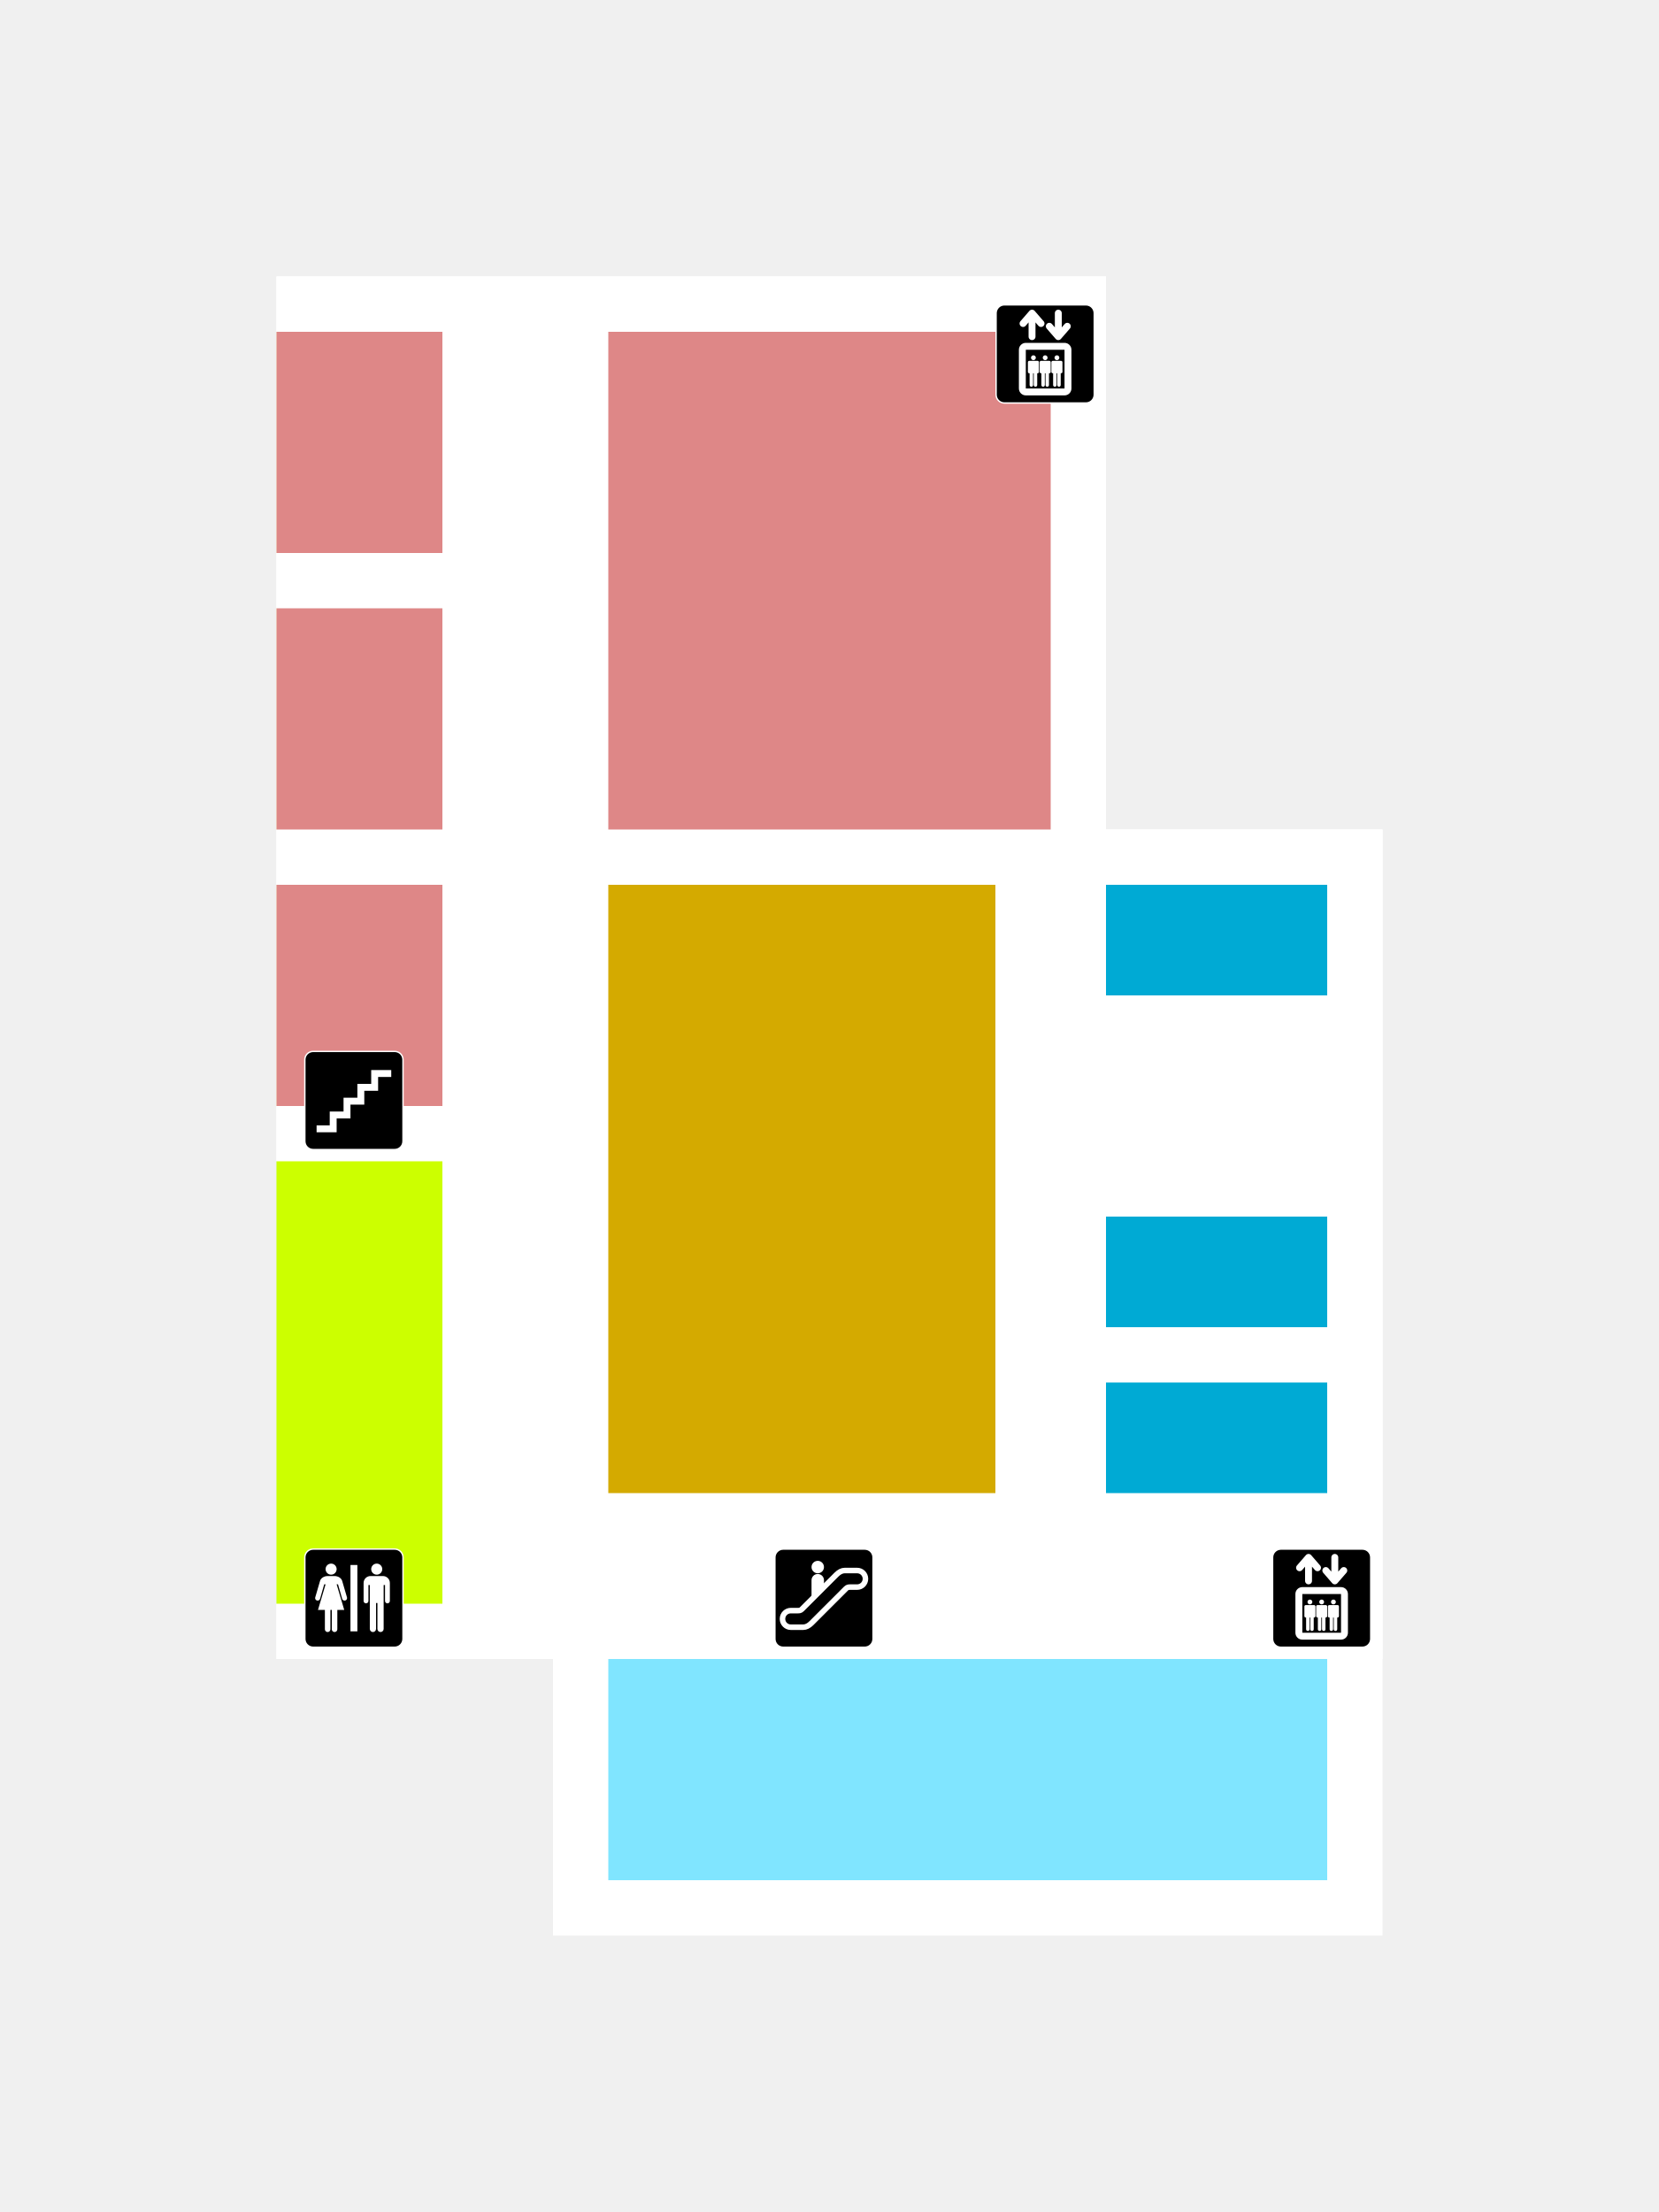
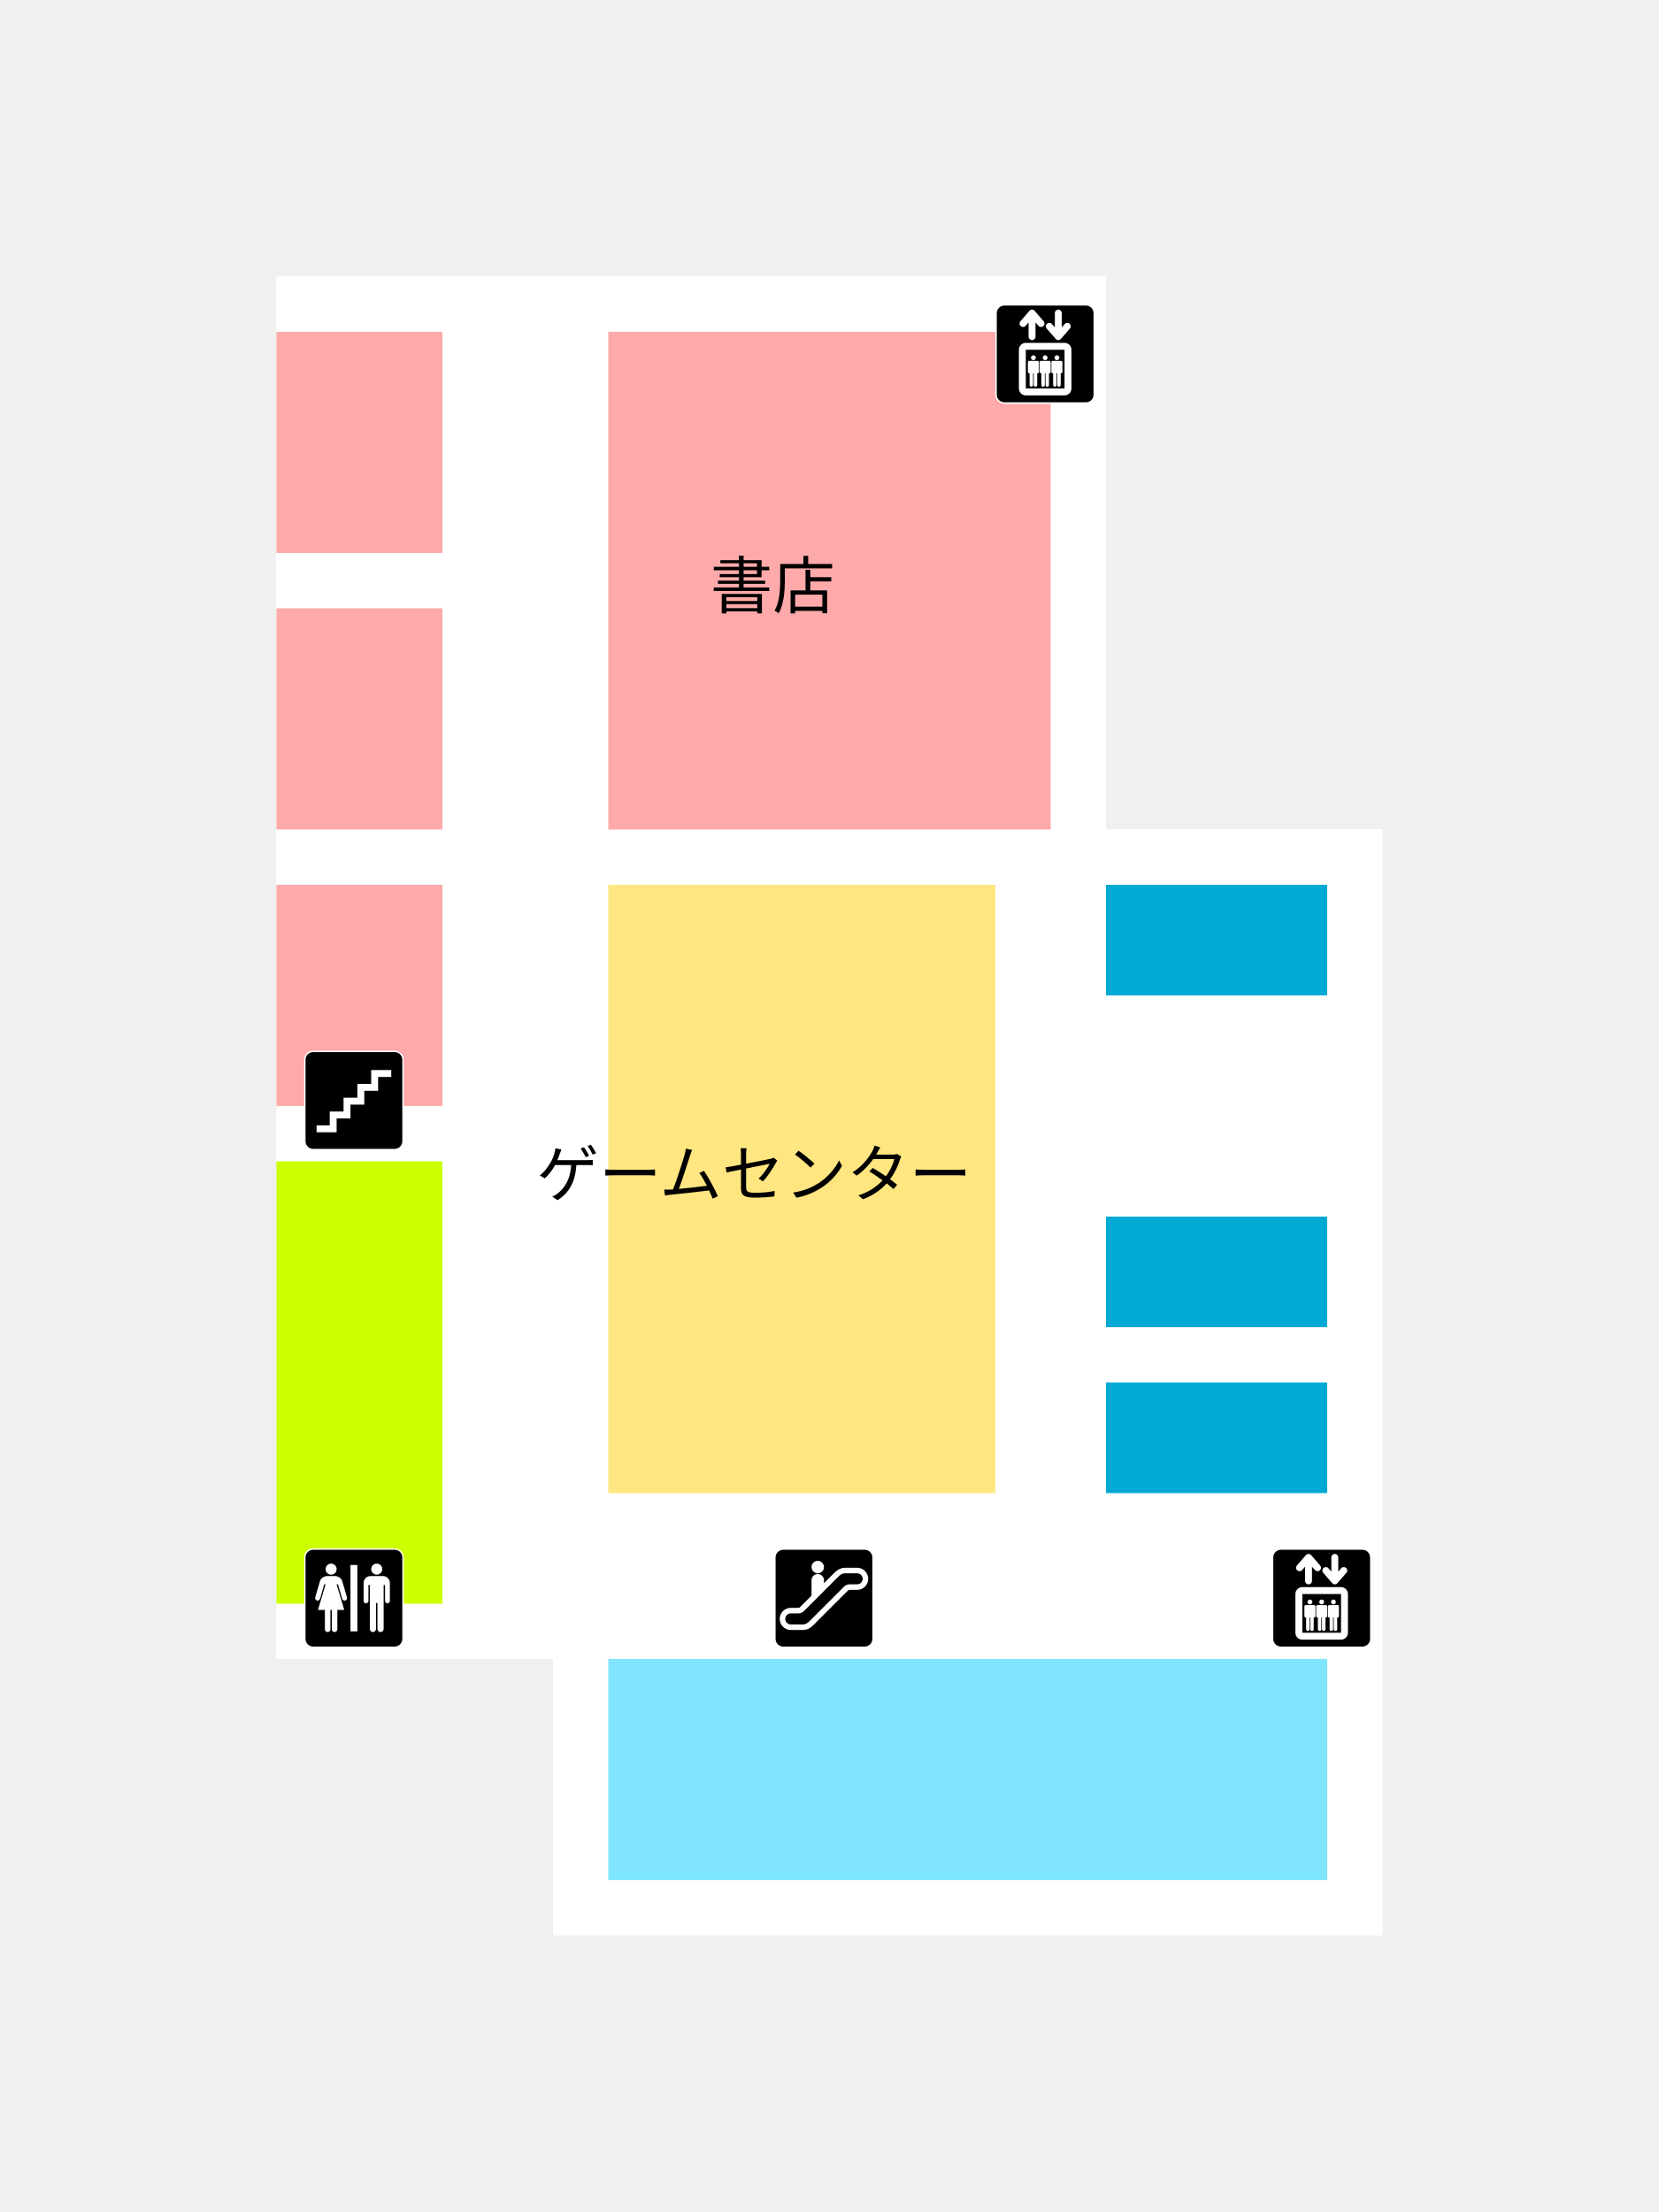
<svg xmlns="http://www.w3.org/2000/svg" xmlns:xlink="http://www.w3.org/1999/xlink" width="300mm" height="400mm" viewBox="0 0 300 400" version="1.1" id="svg1">
  <defs id="defs1">
    <symbol id="AigaSymbols.svg:Escalator_Inv">
      <rect x="0.5" y="0.5" width="71" height="71" ry="6" style="stroke:#ffffff" id="rect47" />
      <path d="m 55,28 c -1,0 -2,0 -3,1 L 27,54 c -2,2 -4,3 -6,3 h -9 a 6,6 0 1 1 0,-12 h 5 c 1,0 2,0 3,-1 L 45,19 c 2,-2 4,-3 6,-3 h 9 a 6,6 0 1 1 0,12 z" style="fill:none;stroke:#ffffff;stroke-width:4" id="path48" />
      <path d="m 27,35 9,-9 v -3 a 4.5,4.5 0 0 0 -9,0 z" style="fill:#ffffff;stroke:none" id="path49" />
      <circle cx="31.5" cy="13.5" r="4.5" style="fill:#ffffff;stroke:none" id="circle49" />
    </symbol>
    <symbol id="AigaSymbols.svg:Stairs_Inv">
      <rect x="0.5" y="0.5" width="71" height="71" ry="6" style="stroke:#ffffff" id="rect62" />
      <path d="m 9,56.5 h 12 v -10 h 10 v -10 h 10 v -10 h 10 v -10 h 12" style="fill:none;stroke:#ffffff;stroke-width:5" id="path63" />
    </symbol>
    <symbol id="AigaSymbols.svg:Elevator_Inv">
      <rect x="0.5" y="0.5" width="71" height="71" ry="6" style="stroke:#ffffff" id="rect75" />
      <g style="fill:none;stroke:#ffffff;stroke-width:5;stroke-linecap:round;stroke-linejoin:round" id="g76">
        <path d="M 26.5,23.5 V 6.5 M 20,14 26.5,6.5 33,14" id="path75" />
        <path d="m 45.5,6.5 v 17 M 39,16 45.5,23.5 52,16" id="path76" />
      </g>
      <rect x="17" y="28" width="38" height="38" ry="5" style="fill:#ffffff;stroke:none" id="rect76" />
      <rect x="22" y="33" width="28" height="28" style="stroke:none" id="rect77" />
      <g id="person2" style="fill:#ffffff;stroke:none">
        <circle cx="27.5" cy="38.75" r="1.75" id="circle77" />
        <path d="m 24.5,41 a 1,1 0 0 0 -1,1 v 7 a 1,1 0 0 0 1,1 h 0.25 v 8.5 a 1.25,1.25 0 1 0 2.5,0 V 50 h 0.5 v 8.5 a 1.25,1.25 0 1 0 2.5,0 V 50 h 0.25 a 1,1 0 0 0 1,-1 v -7 a 1,1 0 0 0 -1,-1 z" id="path77" />
      </g>
      <use x="8.5" xlink:href="#person2" id="use77" />
      <use x="17" xlink:href="#person2" id="use78" />
    </symbol>
    <symbol id="AigaSymbols.svg:Toilets_Inv">
      <rect x="0.5" y="0.5" width="71" height="71" ry="6" style="stroke:#ffffff" id="rect83" />
      <g style="fill:#ffffff;stroke:none" id="g85">
        <rect x="33.5" y="12" width="5" height="48" id="rect84" />
        <circle cx="19.5" cy="15" r="4" id="circle84" />
        <path d="m 19,44.5 v 14 a 2,2 0 0 1 -4,0 v -14 H 10 L 15.5,26 h -1 l -3,10.5 A 1.821,1.821 0 0 1 8,35.5 l 3.5,-12 A 5.7,4.6 0 0 1 17,20 h 5 a 5.7,4.6 0 0 1 5.5,3.5 l 3.5,12 a 1.821,1.821 0 0 1 -3.5,1 L 24.5,26 h -1 L 29,44.5 h -5 v 14 a 2,2 0 0 1 -4,0 v -14 z" id="path84" />
        <circle cx="52.5" cy="15" r="4" id="circle85" />
        <path d="m 43,25 v 13 a 1.75,1.75 0 0 0 3.5,0 V 26.5 h 1 v 31.75 a 2.25,2.25 0 0 0 4.5,0 V 39.5 h 1 v 18.75 a 2.25,2.25 0 0 0 4.5,0 V 26.5 h 1 V 38 A 1.75,1.75 0 0 0 62,38 V 25 a 5,5 0 0 0 -5,-5 h -9 a 5,5 0 0 0 -5,5 z" id="path85" />
      </g>
    </symbol>
    <symbol id="AigaSymbols.svg:Information_Inv">
      <rect x="0.5" y="0.5" width="71" height="71" ry="6" style="stroke:#ffffff" id="rect127" />
      <circle cx="36" cy="36" r="24" style="fill:none;stroke:#ffffff;stroke-width:6" id="circle127" />
      <path d="m 27,32 c 0,-5 1,-11 9,-11 4,0 8,3 8,7 0,4 -2,6 -4,7 -2,1 -4,2 -4,5 0,3 0,6 0,6" style="fill:none;stroke:#ffffff;stroke-width:6" id="path127" />
      <rect x="33" y="48" width="6" height="6" style="fill:#ffffff;stroke:none" id="rect128" />
    </symbol>
  </defs>
-   <g id="layer1">
-     <path style="fill:#ffffff;stroke-width:0.1" d="m 50,50 h 150 v 100 h 50 V 350 H 100 V 300 H 50 Z" id="path1" />
+   <g id="layer1" style="display:inline">
+     <g id="g6">
+       <path style="fill:none;stroke-width:0.1" d="m 50,50 h 150 v 100 h 50 V 350 H 100 V 300 H 50 Z" id="path11" />
+       <path style="display:inline;fill:#ffffff;stroke-width:0.1" d="m 50,50 h 150 v 100 h 50 V 350 H 100 V 300 H 50 Z" id="path1" />
+     </g>
    <g id="g2">
-       <path style="fill:#e5ff80;stroke-width:0.1" d="m 50,60 30,0 v 40 H 50 Z" id="path2" />
-       <path style="fill:#e5ff80;stroke-width:0.1" d="m 50,110 h 30 v 40 h -30 z" id="path3" />
-       <path style="fill:#e5ff80;stroke-width:0.1" d="m 50,160 h 30 v 40 h -30 z" id="path4" />
-       <path style="fill:#e5ff80;stroke-width:0.1" d="m 110,60 80,0 L 190,160 h 50 L 240,200 H 110 Z" id="path5" />
-       <path style="fill:#87de87;stroke-width:0.1" d="m 50,210 h 30 v 80 h -30 z" id="path6" />
-       <path style="fill:#80e5ff;stroke-width:0.1" d="m 110,300 v 40 l 130,0 v -40 z" id="path7" />
-       <path style="fill:#80e5ff;stroke-width:0.1" d="M 200,250 240,250 v 20 h -40 z" id="path8" />
-       <path style="fill:#80e5ff;stroke-width:0.1" d="m 180,220 0,50 -70,0 v -50 z" id="path9" />
-       <path style="fill:#80e5ff;stroke-width:0.1" d="m 200,220 h 40 v 20 l -40,0 z" id="path10" />
+       <path style="fill:#e5ff80;stroke-width:0.1" d="m 50,60 h 30 v 40 H 50 Z" id="path2" />
+       <path style="fill:#e5ff80;stroke-width:0.1" d="m 50,110 h 30 v 40 H 50 Z" id="path3" />
+       <path style="fill:#e5ff80;stroke-width:0.1" d="m 50,160 h 30 v 40 H 50 Z" id="path4" />
+       <path style="fill:#e5ff80;stroke-width:0.1" d="m 110,60 h 80 v 100 h 50 v 40 H 110 Z" id="path5" />
+       <path style="fill:#87de87;stroke-width:0.1" d="m 50,210 h 30 v 80 H 50 Z" id="path6" />
+       <path style="fill:#80e5ff;stroke-width:0.1" d="m 110,300 v 40 h 130 v -40 z" id="path7" />
+       <path style="fill:#80e5ff;stroke-width:0.1" d="m 200,250 h 40 v 20 h -40 z" id="path8" />
+       <path style="fill:#80e5ff;stroke-width:0.1" d="m 180,220 v 50 h -70 v -50 z" id="path9" />
+       <path style="fill:#80e5ff;stroke-width:0.1" d="m 200,220 h 40 v 20 h -40 z" id="path10" />
    </g>
    <g id="g1">
      <use xlink:href="#AigaSymbols.svg:Escalator_Inv" style="fill:#000000;stroke:#000000" id="use1" transform="matrix(0.25,0,0,0.25,140,280)" />
      <use xlink:href="#AigaSymbols.svg:Stairs_Inv" style="fill:#000000;stroke:#000000" id="use1-6" transform="matrix(0.25,0,0,0.25,55,190)" />
      <use xlink:href="#AigaSymbols.svg:Toilets_Inv" style="fill:#000000;stroke:#000000" id="use1-5" transform="matrix(0.25,0,0,0.25,55,280)" />
      <use xlink:href="#AigaSymbols.svg:Elevator_Inv" style="fill:#000000;stroke:#000000" id="use2" transform="matrix(0.25,0,0,0.25,180,55)" />
      <use xlink:href="#AigaSymbols.svg:Information_Inv" style="fill:#000000;stroke:#000000" id="use1-29" transform="matrix(0.25,0,0,0.25,180,190)" />
    </g>
+     <g id="g4" transform="translate(1.1444092e-6,5.132242)">
+       <text xml:space="preserve" style="font-size:11.289px;line-height:1.5;font-family:'Ubuntu Sans';-inkscape-font-specification:'Ubuntu Sans';text-align:center;writing-mode:lr-tb;direction:ltr;text-anchor:middle;fill:#000000;stroke:none;stroke-width:10" x="150" y="119.417" id="text1">
+         <tspan id="tspan1" style="font-size:11.289px;text-align:center;text-anchor:middle;fill:#000000;stroke:none;stroke-width:10" x="150" y="119.417">みんなの</tspan>
+         <tspan style="font-size:11.289px;text-align:center;text-anchor:middle;fill:#000000;stroke:none;stroke-width:10" x="150" y="137.441" id="tspan2">フードコート</tspan>
+       </text>
+     </g>
  </g>
  <g id="layer2" style="display:inline">
-     <path style="fill:#ffffff;stroke-width:0.1" d="m 50,50 h 150 v 100 h 50 V 300 H 50 Z" id="path1-5" />
-     <path style="fill:none;stroke:none;stroke-width:0.1" d="m 100,300 h 150 v 50 H 100 Z" id="path11" />
+     <g id="g7">
+       <path style="display:inline;fill:none;stroke-width:0.1" d="m 50,50 h 150 v 100 h 50 V 350 H 100 V 300 H 50 Z" id="path12" />
+       <path style="display:inline;fill:#ffffff;stroke-width:0.1" d="m 50,50 h 150 v 100 h 50 V 300 H 50 Z" id="path1-5" />
+     </g>
    <g id="g2-6">
-       <path style="fill:#de8787;stroke-width:0.1" d="m 50,60 h 30 v 40 H 50 Z" id="path2-2" />
-       <path style="fill:#de8787;stroke-width:0.1" d="m 50,110 h 30 v 40 H 50 Z" id="path3-9" />
-       <path style="fill:#de8787;stroke-width:0.1" d="m 50,160 h 30 v 40 H 50 Z" id="path4-1" />
-       <path style="fill:#de8787;stroke-width:0.1" d="m 110,60 h 80 v 90 h -80 z" id="path5-2" />
+       <path style="fill:#ffaaaa;stroke-width:0.1" d="m 50,60 h 30 v 40 H 50 Z" id="path2-2" />
+       <path style="fill:#ffaaaa;stroke-width:0.1" d="m 50,110 h 30 v 40 H 50 Z" id="path3-9" />
+       <path style="fill:#ffaaaa;stroke-width:0.1" d="m 50,160 h 30 v 40 H 50 Z" id="path4-1" />
+       <path style="fill:#ffaaaa;stroke-width:0.1" d="m 110,60 h 80 v 90 h -80 z" id="path5-2" />
      <path style="fill:#ccff00;stroke-width:0.1" d="m 50,210 h 30 v 80 H 50 Z" id="path6-7" />
      <path style="fill:#00aad4;stroke-width:0.1" d="m 200,250 h 40 v 20 h -40 z" id="path8-0" />
-       <path style="fill:#d4aa00;stroke-width:0.1" d="M 180,160 V 270 H 110 V 160 Z" id="path9-9" />
+       <path style="fill:#ffe680;stroke-width:0.1" d="M 180,160 V 270 H 110 V 160 Z" id="path9-9" />
      <path style="fill:#00aad4;stroke-width:0.1" d="m 200,220 h 40 v 20 h -40 z" id="path10-3" />
      <path style="fill:#00aad4;stroke-width:0.1" d="m 200,160 h 40 v 20 h -40 z" id="path7-6" />
    </g>
    <g id="g3">
      <use xlink:href="#AigaSymbols.svg:Escalator_Inv" style="fill:#000000;stroke:#000000" id="use1-0" transform="matrix(0.25,0,0,0.25,140,280)" />
      <use xlink:href="#AigaSymbols.svg:Stairs_Inv" style="fill:#000000;stroke:#000000" id="use1-6-6" transform="matrix(0.25,0,0,0.25,55,190)" />
      <use xlink:href="#AigaSymbols.svg:Toilets_Inv" style="fill:#000000;stroke:#000000" id="use1-5-6" transform="matrix(0.25,0,0,0.25,55,280)" />
      <use xlink:href="#AigaSymbols.svg:Elevator_Inv" style="fill:#000000;stroke:#000000" id="use1-2" transform="matrix(0.25,0,0,0.25,230,280)" />
      <use xlink:href="#AigaSymbols.svg:Elevator_Inv" style="fill:#000000;stroke:#000000" id="use5" transform="matrix(0.25,0,0,0.25,180,55)" />
    </g>
+     <g id="g5">
+       <text xml:space="preserve" style="font-size:11.289px;line-height:1.5;font-family:'Ubuntu Sans';-inkscape-font-specification:'Ubuntu Sans';text-align:center;writing-mode:lr-tb;direction:ltr;text-anchor:middle;fill:#000000;stroke:none;stroke-width:10" x="150" y="110" id="text4">
+         <tspan id="tspan4" style="stroke-width:10" x="150" y="110">書店</tspan>
+       </text>
+       <text xml:space="preserve" style="font-size:11.289px;line-height:1.5;font-family:'Ubuntu Sans';-inkscape-font-specification:'Ubuntu Sans';text-align:center;writing-mode:lr-tb;direction:ltr;text-anchor:middle;display:inline;fill:#ffaaaa;stroke:none;stroke-width:10" x="146.638" y="216.368" id="text5">
+         <tspan id="tspan5" style="fill:#000000;stroke-width:10" x="146.638" y="216.368">ゲームセンター</tspan>
+       </text>
+     </g>
  </g>
</svg>
